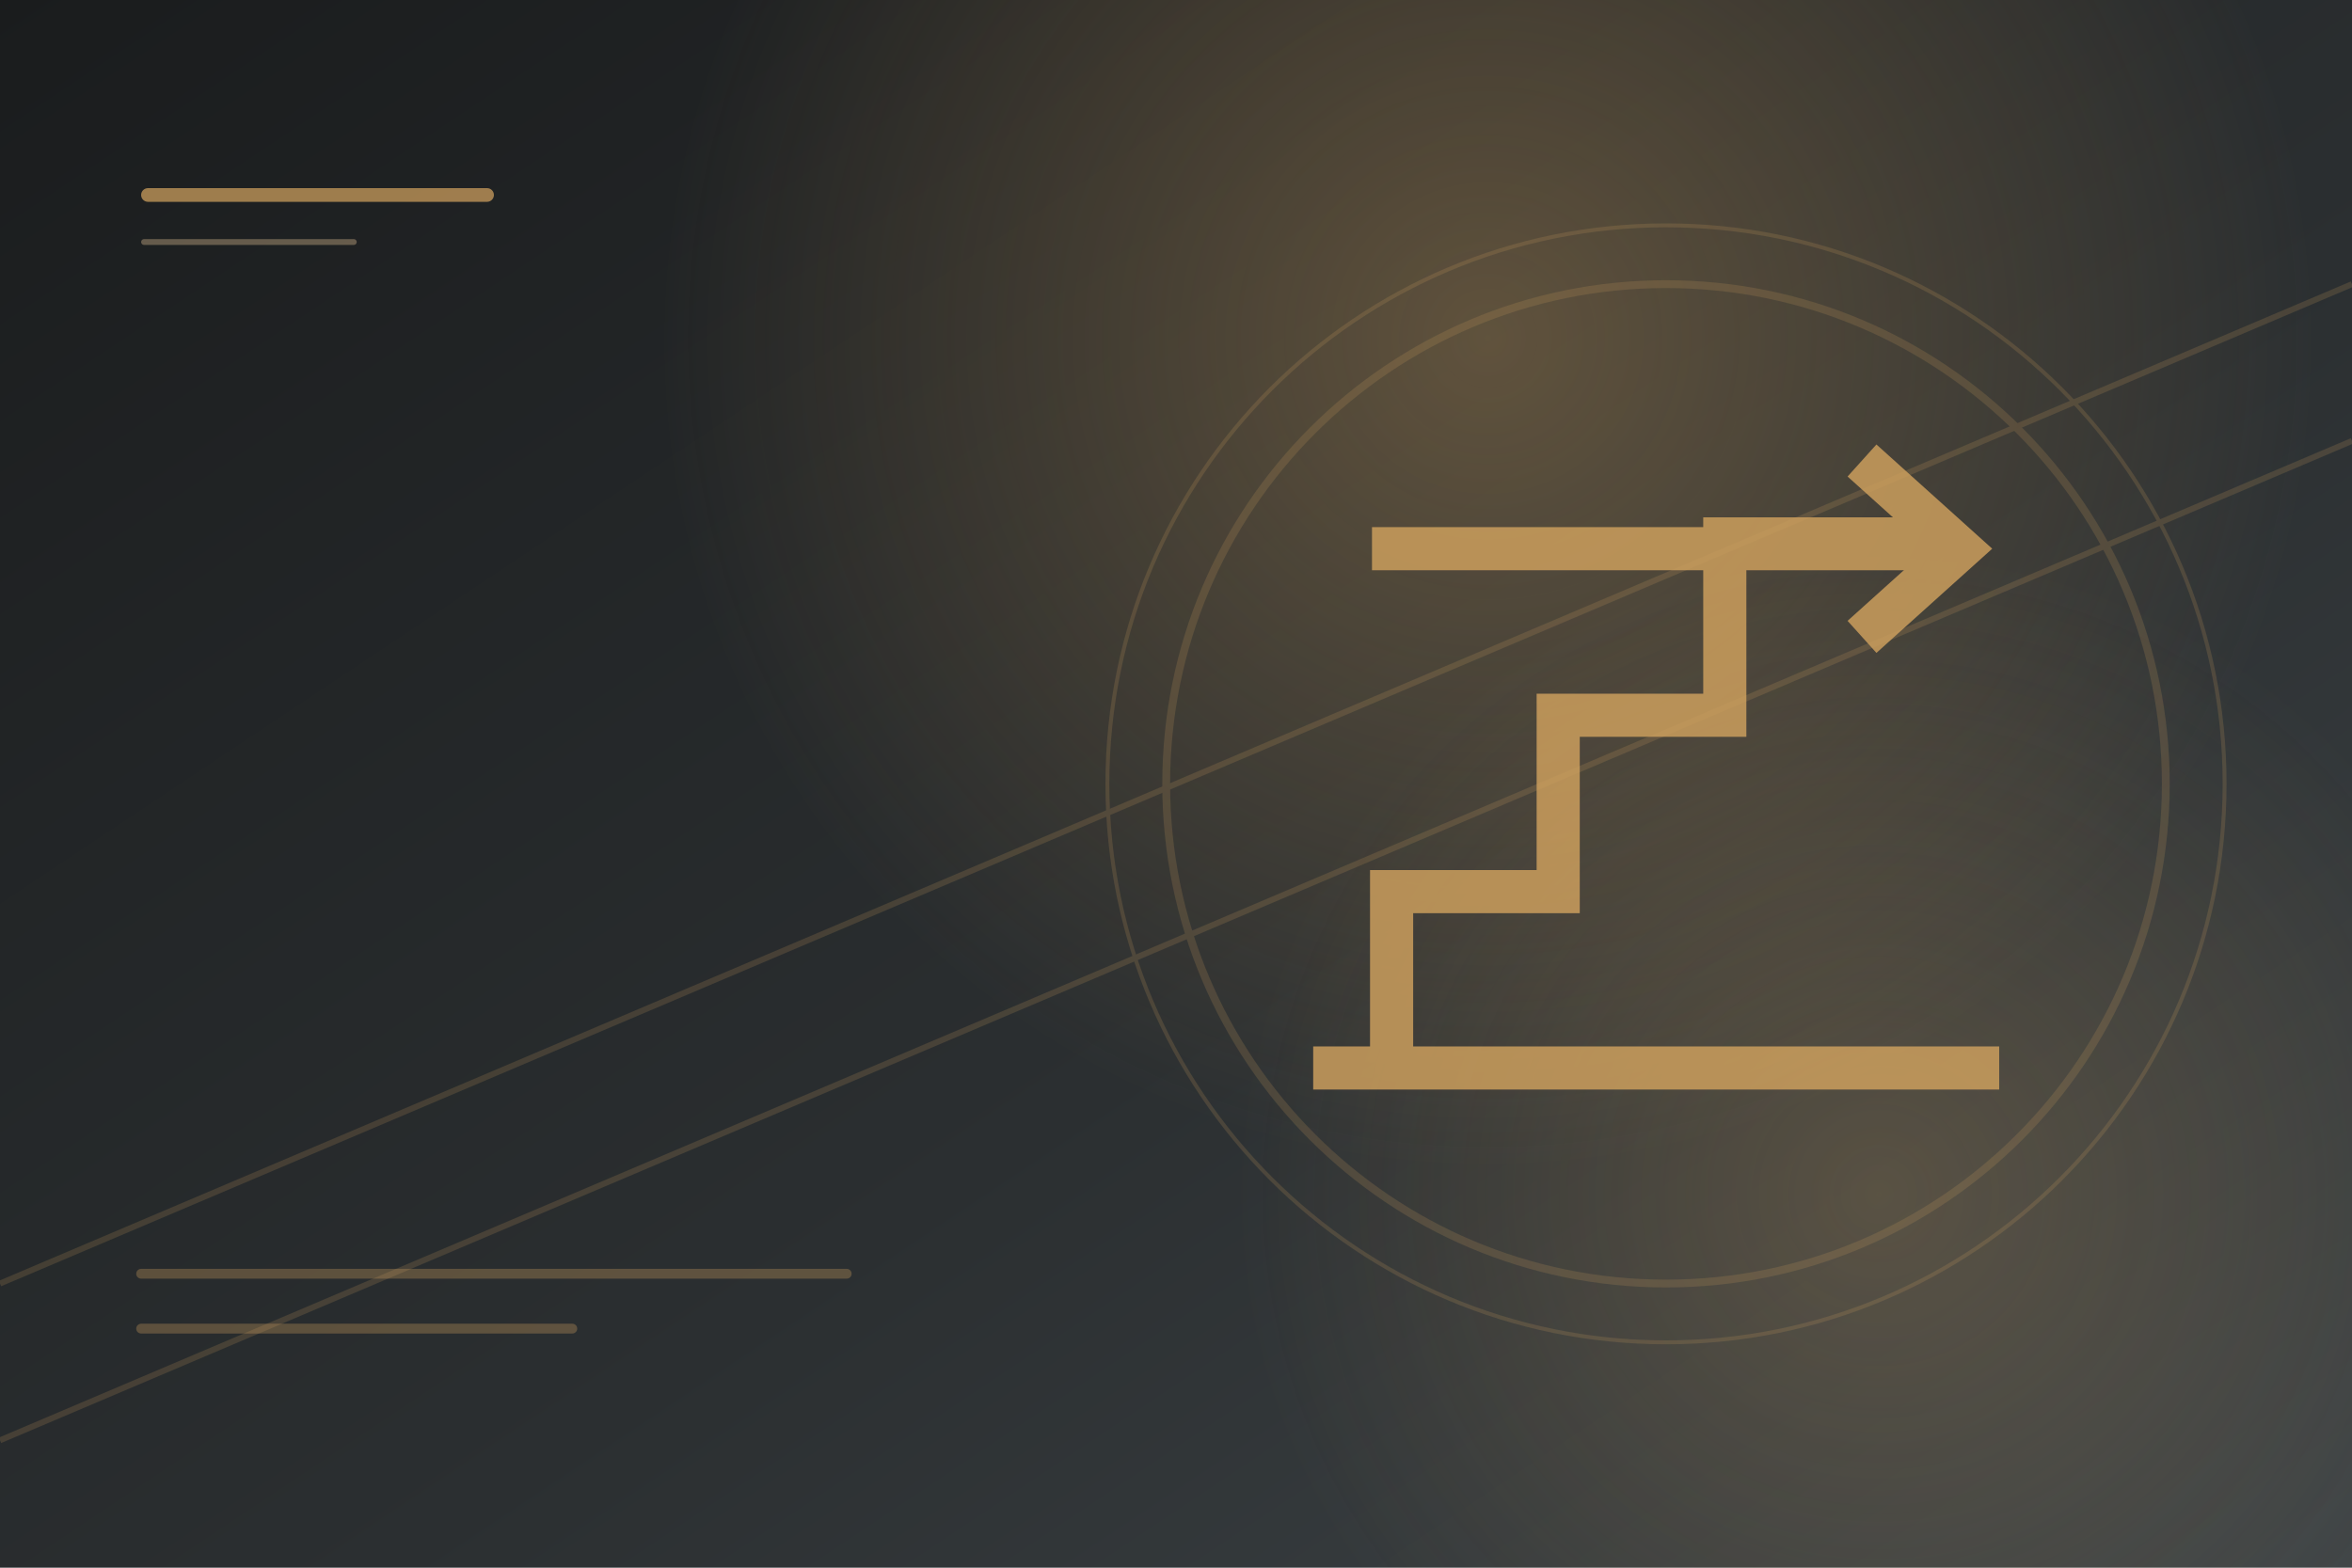
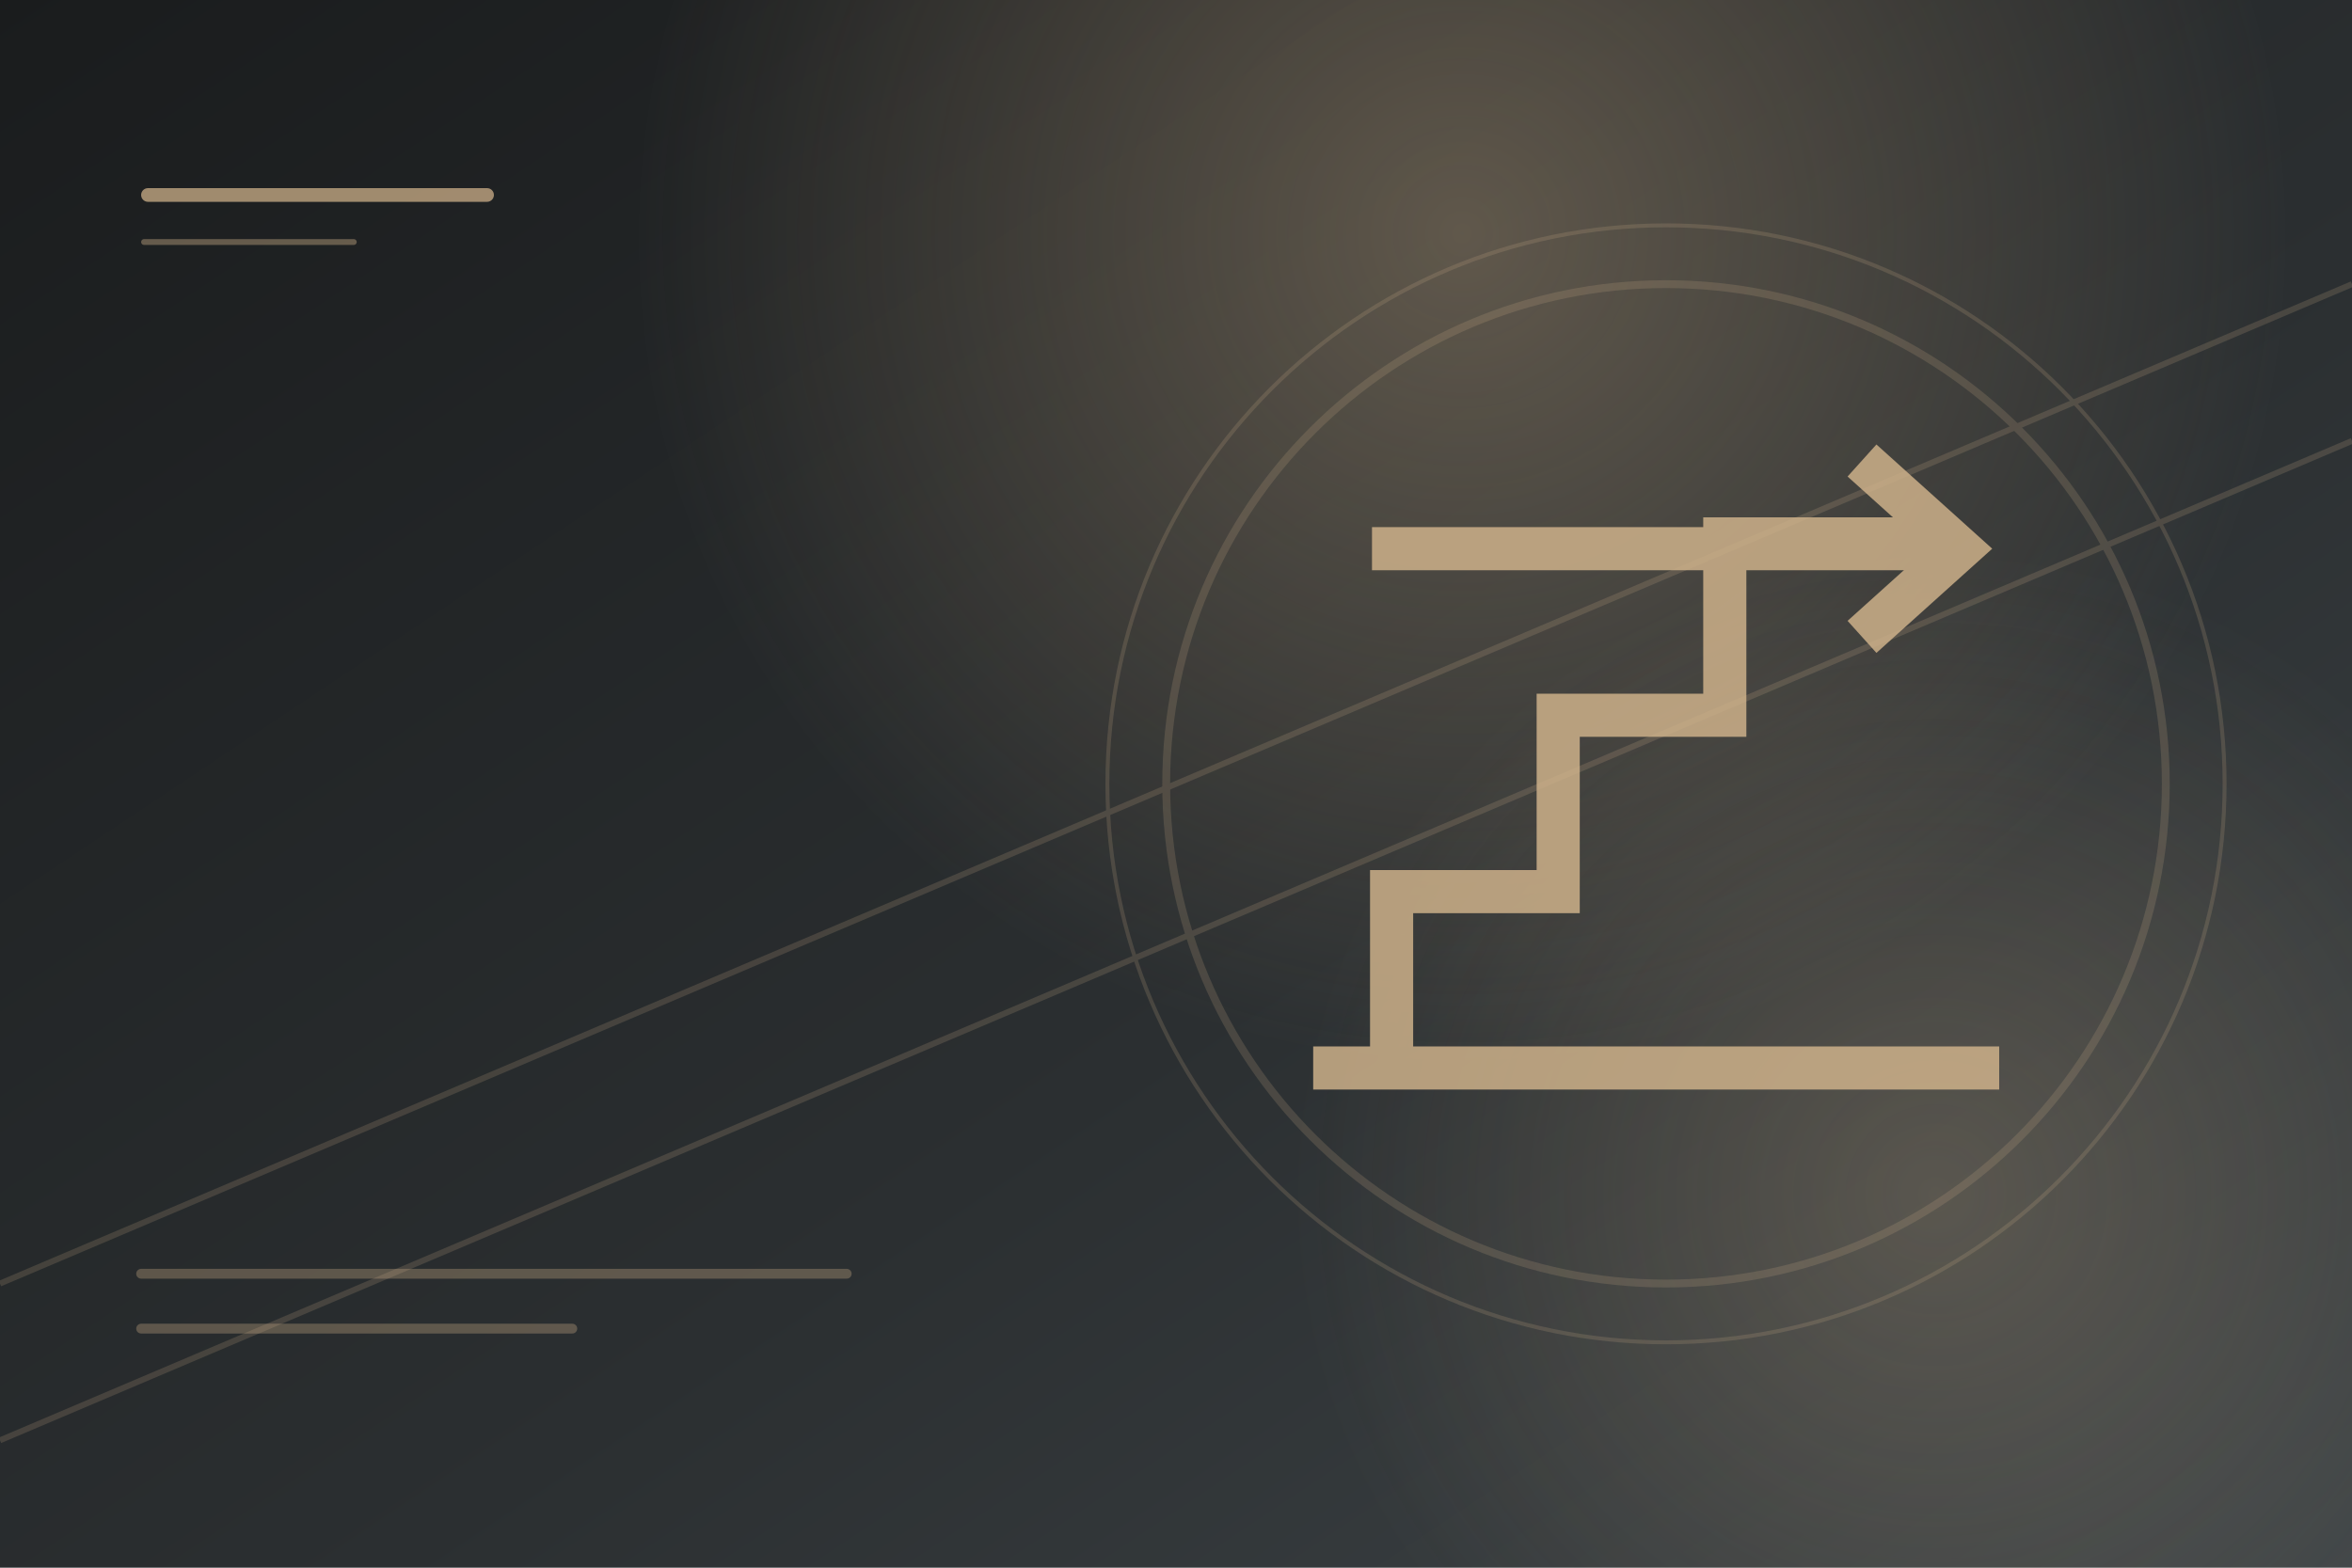
<svg xmlns="http://www.w3.org/2000/svg" width="1200" height="800" viewBox="0 0 1200 800" preserveAspectRatio="xMidYMid meet" role="img" aria-labelledby="title desc">
  <defs>
    <linearGradient id="bg" x1="0" y1="0" x2="1" y2="1">
      <stop stop-color="#1a1c1d" />
      <stop offset=".58" stop-color="#2b2f31" />
      <stop offset="1" stop-color="#3e4447" />
    </linearGradient>
    <radialGradient id="glow">
-       <stop stop-color="#d0a15e" stop-opacity=".34" />
-       <stop offset="1" stop-color="#d0a15e" stop-opacity="0" />
+       <stop stop-color="#d2b48c" stop-opacity=".34" />
+       <stop offset="1" stop-color="#d2b48c" stop-opacity="0" />
    </radialGradient>
  </defs>
  <rect width="1200" height="800" fill="url(#bg)" />
-   <circle cx="759" cy="174" r="420" fill="url(#glow)" />
-   <circle cx="959" cy="610" r="330" fill="url(#glow)" opacity=".7" />
-   <g fill="none" stroke="#d0a15e" opacity=".18">
+   <circle cx="746" cy="121" r="420" fill="url(#glow)" />
+   <circle cx="988" cy="610" r="330" fill="url(#glow)" opacity=".7" />
+   <g fill="none" stroke="#d2b48c" opacity=".18">
    <path d="M0 655 1200 145M0 735 1200 225" stroke-width="3" />
    <circle cx="850" cy="400" r="255" stroke-width="4" />
    <circle cx="850" cy="400" r="285" stroke-width="2" />
  </g>
-   <g color="#d0a15e" opacity=".82">
+   <g color="#d2b48c" opacity=".82">
    <path d="M670 545h350M710 545v-90h85v-90h85v-90h110M700 280h290" fill="none" stroke="currentColor" stroke-width="22" />
    <path d="m950 235 50 45-50 45" fill="none" stroke="currentColor" stroke-width="22" />
  </g>
-   <rect x="72" y="96" width="180" height="7" rx="3.5" fill="#d0a15e" opacity=".72" />
+   <rect x="72" y="96" width="180" height="7" rx="3.5" fill="#d2b48c" opacity=".72" />
  <rect x="72" y="122" width="110" height="3" rx="1.5" fill="#d2b48c" opacity=".4" />
-   <path d="M72 650h360M72 678h220" stroke="#d0a15e" stroke-width="5" stroke-linecap="round" opacity=".32" />
+   <path d="M72 650h360M72 678h220" stroke="#d2b48c" stroke-width="5" stroke-linecap="round" opacity=".32" />
</svg>
